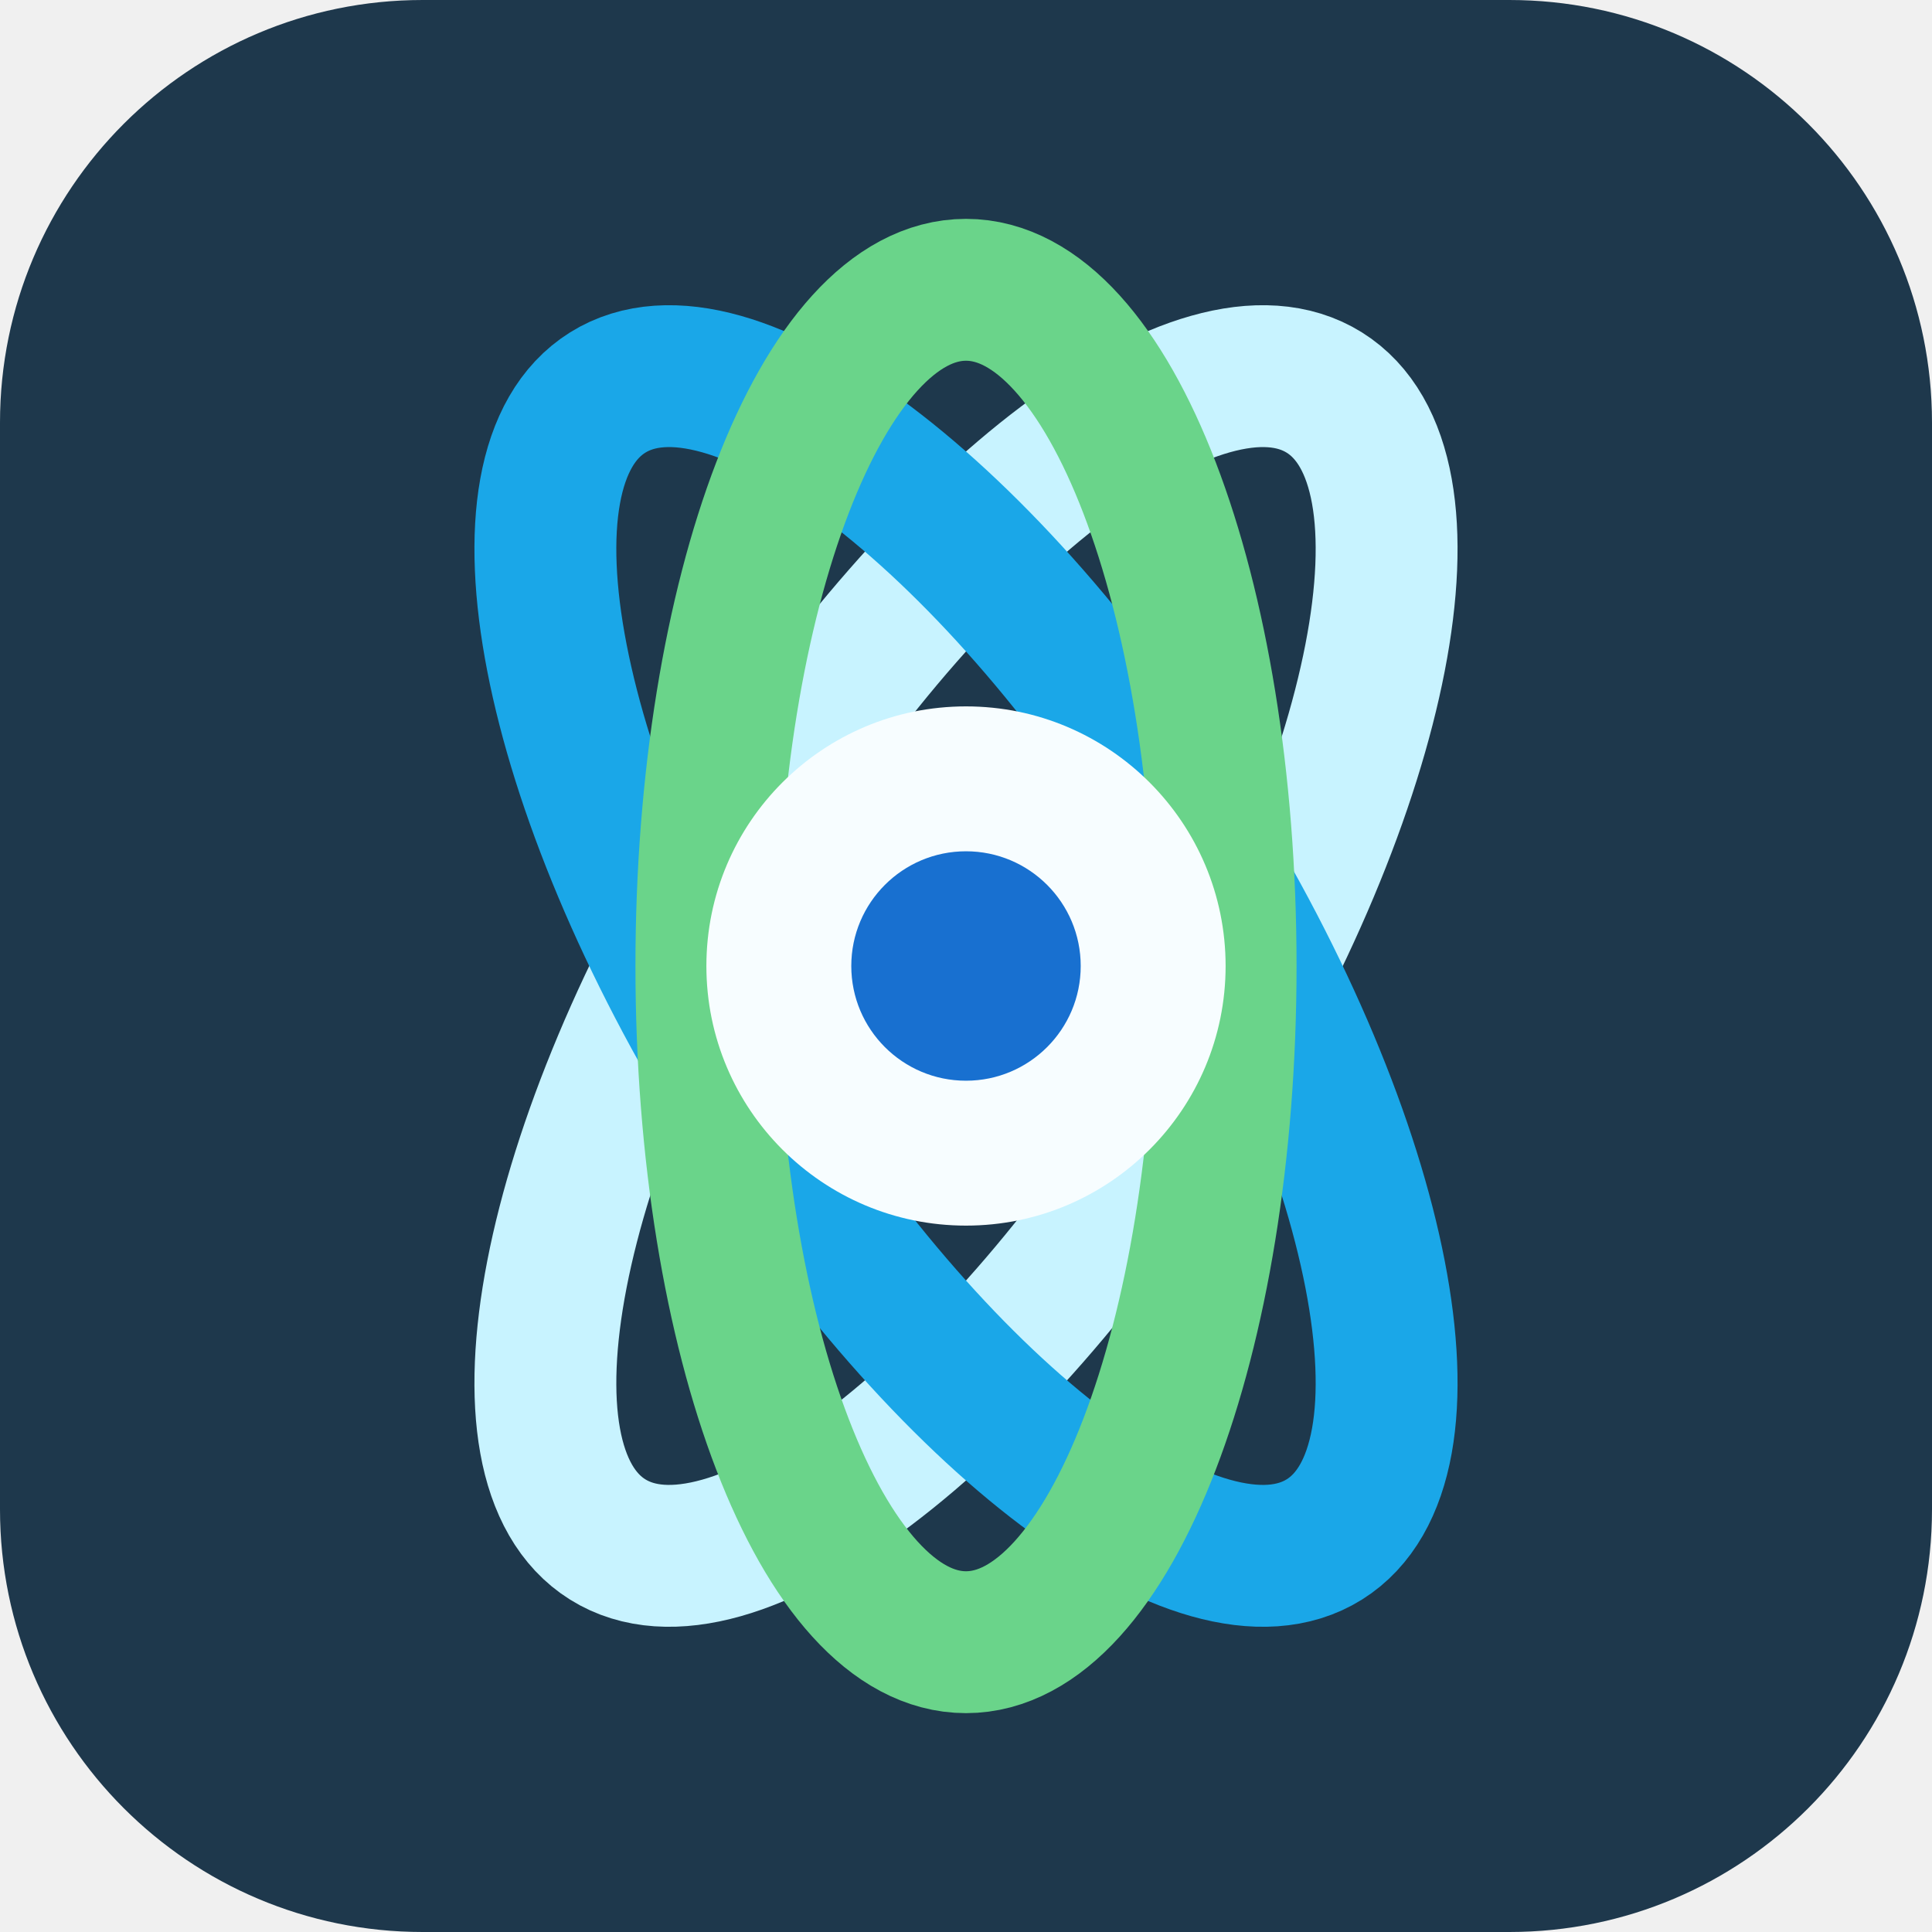
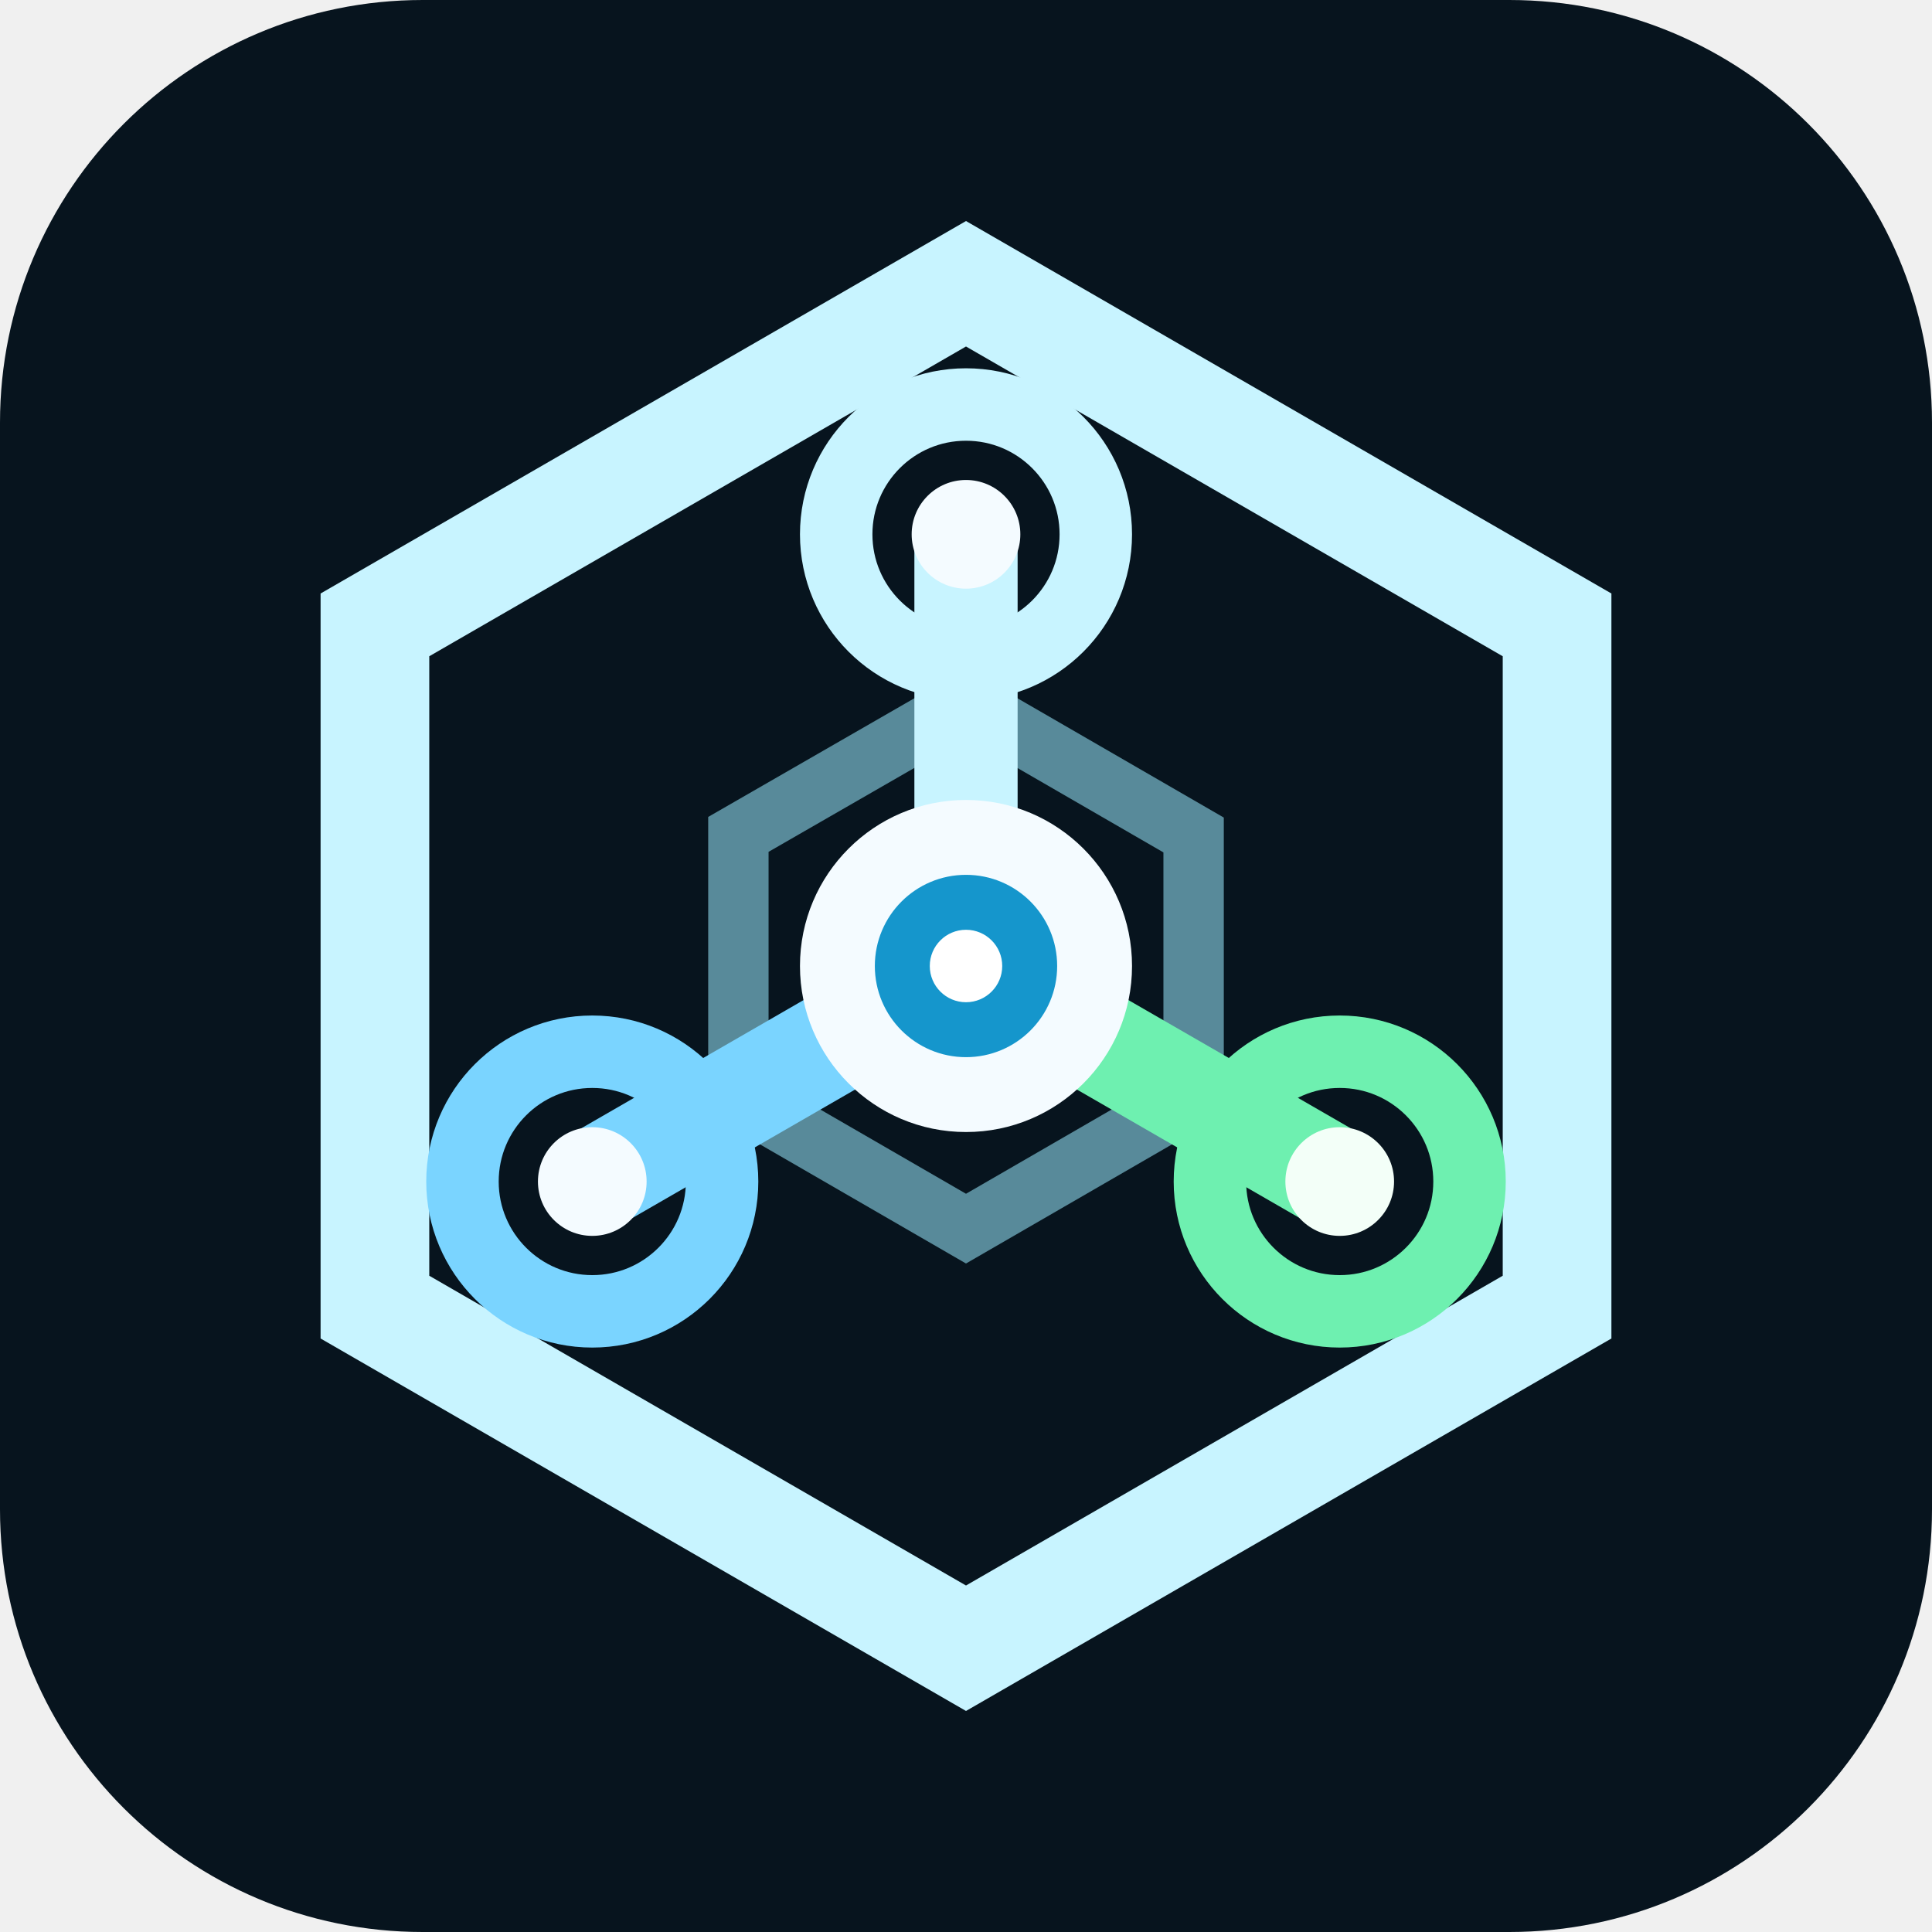
- <svg xmlns="http://www.w3.org/2000/svg" viewBox="0 0 32 32" role="img" aria-label="Newclear Computing">
-   <rect width="32" height="32" rx="7" fill="#1e384c" />
-   <g transform="translate(16 16)" fill="none" stroke-linecap="round" stroke-width="2.35">
-     <ellipse rx="11.2" ry="4.3" transform="rotate(-58)" stroke="#c8f3ff" />
-     <ellipse rx="11.2" ry="4.3" transform="rotate(58)" stroke="#1aa7e8" />
-     <ellipse rx="4.3" ry="11.2" stroke="#6ad48a" />
-     <circle r="4.3" fill="#f7fdff" stroke="none" />
-     <circle r="1.9" fill="#1870d0" stroke="none" />
+ <svg xmlns="http://www.w3.org/2000/svg" viewBox="0 0 32.00 32.00" role="img" aria-labelledby="logoTitle">
+   <rect width="32" height="32" rx="7.00" fill="#07141E" />
+   <g transform="translate(16.00 16.00)" fill="none" stroke-linecap="round">
+     <path d="M 0.00 -11.30 L 9.79 -5.65 L 9.79 5.65 L 0.00 11.30 L -9.79 5.65 L -9.79 -5.65 Z" stroke="#C8F4FF" stroke-width="1.80" />
+     <path d="M 0.00 -4.35 L 3.77 -2.17 L 3.77 2.17 L 0.00 4.35 L -3.77 2.17 L -3.77 -2.18 Z" stroke="#9AEBFF" stroke-width="1.00" opacity="0.55" />
+     <path d="M0 0 L0.00 -7.15" stroke="#C8F4FF" stroke-width="1.71" />
+     <path d="M0 0 L-6.19 3.57" stroke="#7AD4FF" stroke-width="1.71" />
+     <path d="M0 0 L6.19 3.57" stroke="#6EF0B0" stroke-width="1.71" />
+     <circle cx="0.00" cy="-7.15" r="2.15" fill="none" stroke="#C8F4FF" stroke-width="1.20" />
+     <circle cx="0.00" cy="-7.15" r="0.90" fill="#F4FBFF" />
+     <circle cx="-6.19" cy="3.57" r="2.15" fill="none" stroke="#7AD4FF" stroke-width="1.20" />
+     <circle cx="-6.19" cy="3.57" r="0.90" fill="#F4FBFF" />
+     <circle cx="6.19" cy="3.57" r="2.15" fill="none" stroke="#6EF0B0" stroke-width="1.20" />
+     <circle cx="6.19" cy="3.57" r="0.90" fill="#F3FFF8" />
+     <circle r="2.75" fill="#F4FBFF" />
+     <circle r="1.51" fill="#1596CC" />
+     <circle r="0.60" fill="#FFFFFF" />
  </g>
</svg>
